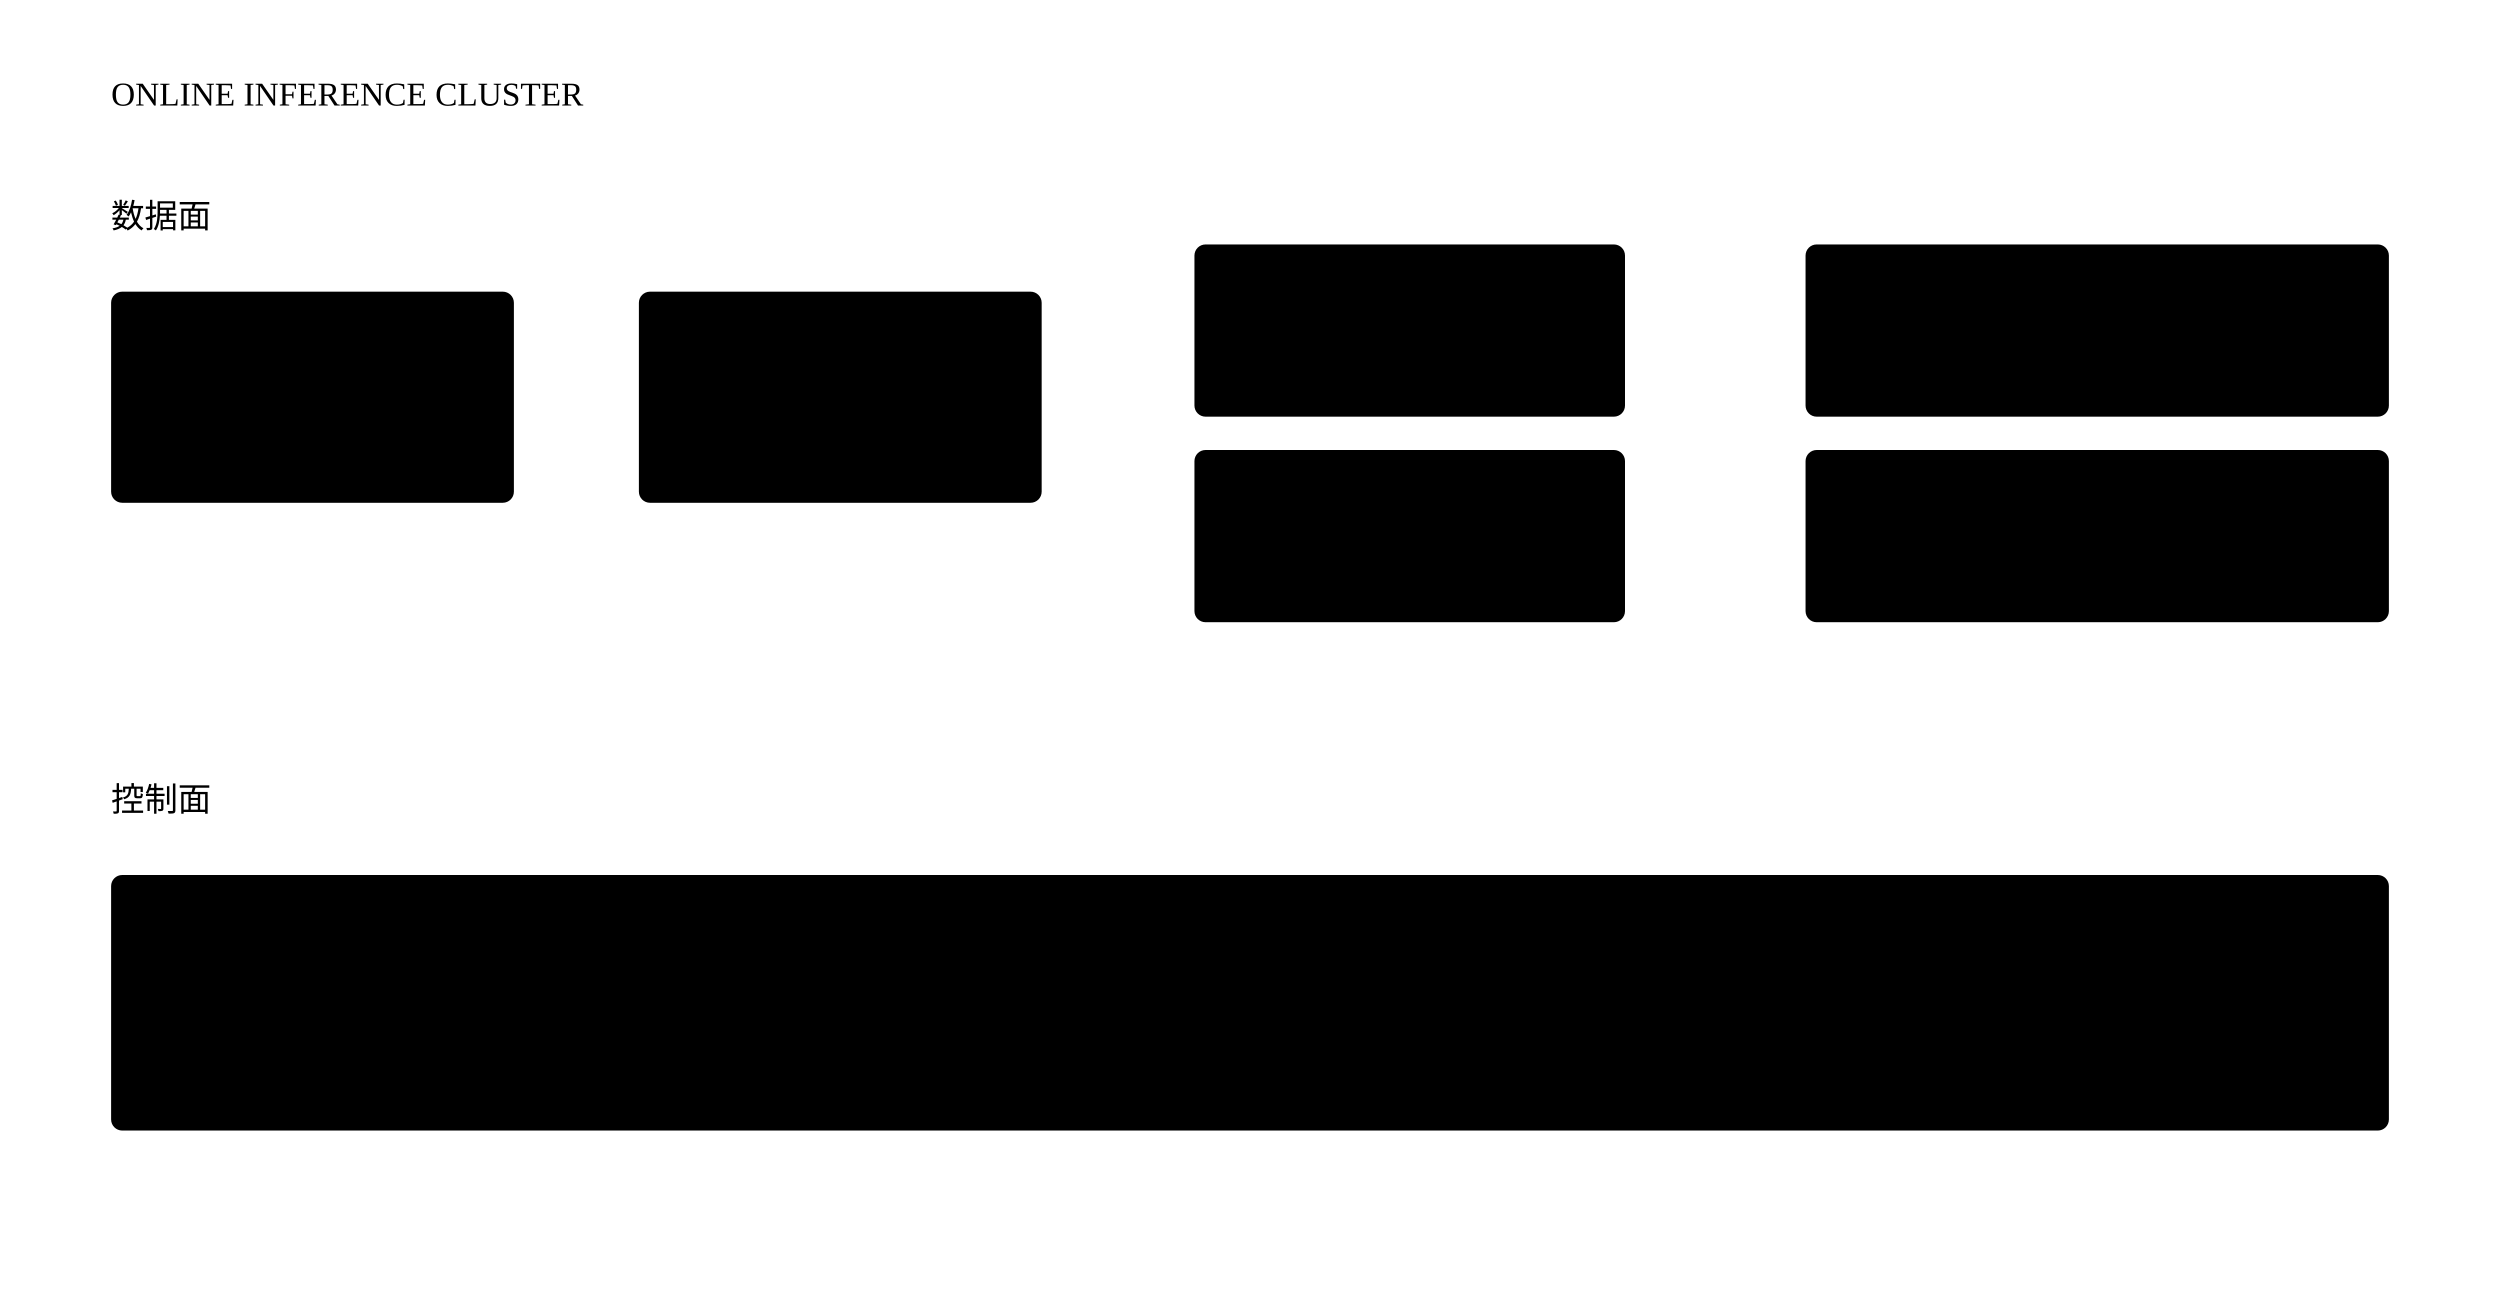
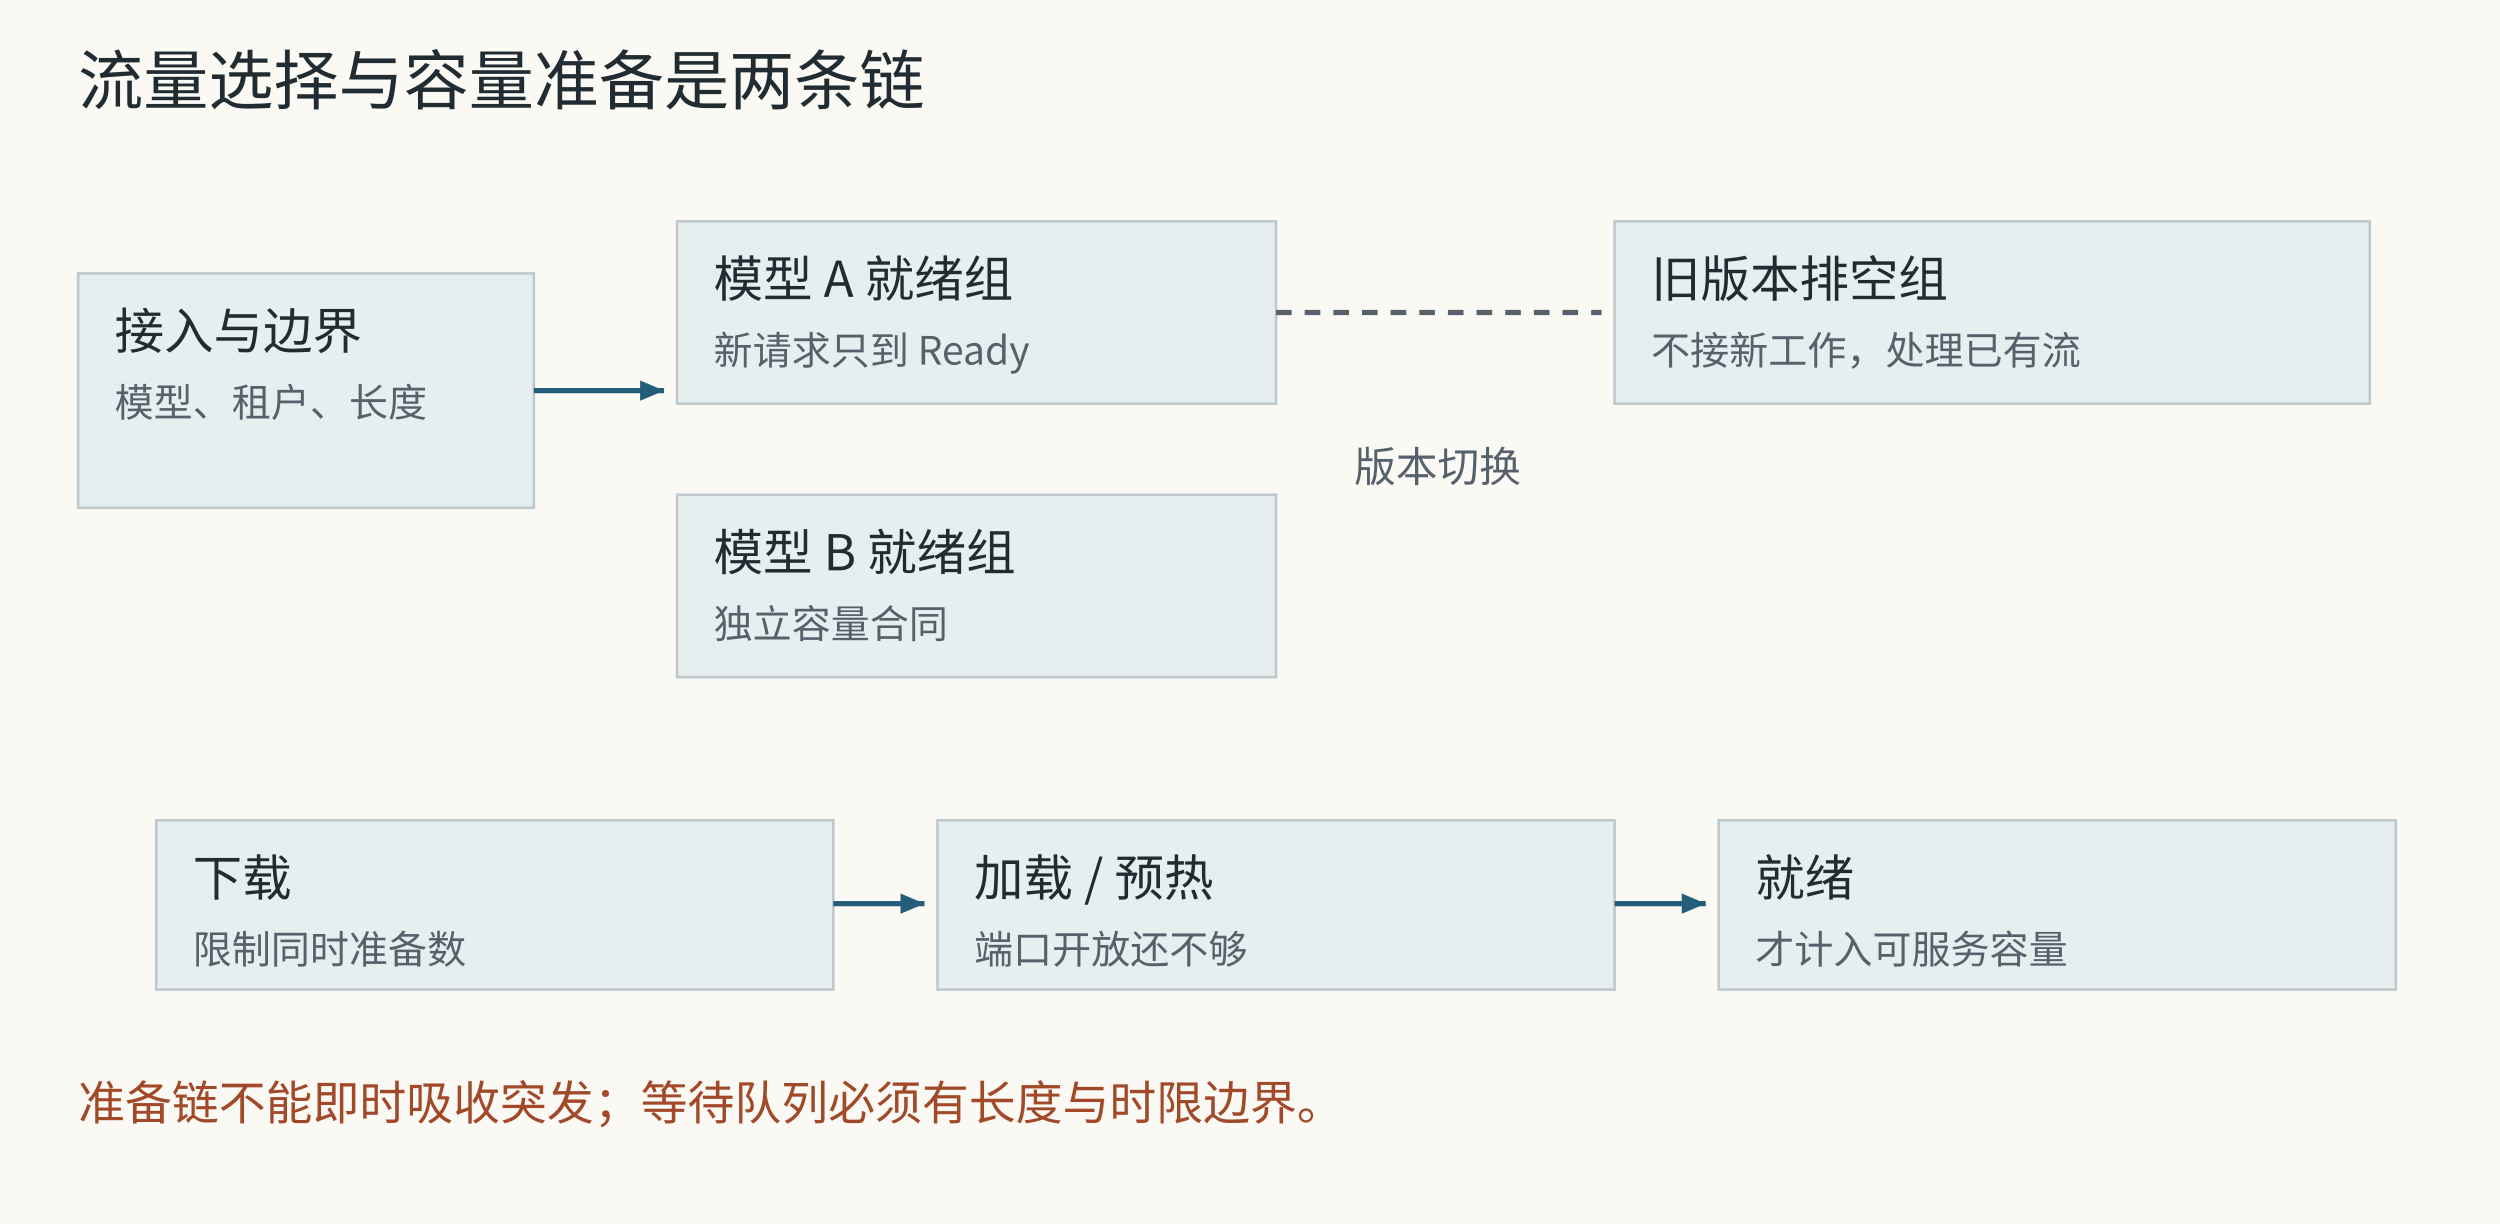
- <svg viewBox="0 0 900 470" role="img" aria-label="在线推理服务的控制面与数据面">
-   <text x="40" y="38" class="eyebrow">ONLINE INFERENCE CLUSTER</text>
-   <text x="40" y="82" class="label accent">数据面</text>
-   <g class="box">
-     <rect x="40" y="105" width="145" height="76" rx="4" />
-     <rect x="230" y="105" width="145" height="76" rx="4" />
-     <rect x="430" y="88" width="155" height="62" rx="4" />
-     <rect x="430" y="162" width="155" height="62" rx="4" />
-     <rect x="650" y="88" width="210" height="62" rx="4" />
-     <rect x="650" y="162" width="210" height="62" rx="4" />
-   </g>
-   <g class="label center">
-     <text x="112" y="138">Client</text>
-     <text x="302" y="138">Gateway</text>
-     <text x="507" y="126">Replica A</text>
-     <text x="507" y="200">Replica B</text>
-     <text x="755" y="126">GPU worker group A</text>
-     <text x="755" y="200">GPU worker group B</text>
-   </g>
-   <g class="flow">
-     <path d="M185 143H230" />
-     <path d="M375 143L430 119" />
-     <path d="M375 143L430 193" />
-     <path d="M585 119H650" />
-     <path d="M585 193H650" />
-   </g>
-   <text x="40" y="292" class="label accent">控制面</text>
-   <g class="box soft">
-     <rect x="40" y="315" width="820" height="92" rx="4" />
-   </g>
-   <g class="small center">
-     <text x="175" y="352">Deployment / Operator</text>
-     <text x="450" y="352">Autoscaler</text>
-     <text x="720" y="352">Metrics / Rollout</text>
-     <text x="175" y="378">期望副本与版本</text>
-     <text x="450" y="378">队列 + SLO + GPU 容量</text>
-     <text x="720" y="378">健康、延迟、成本</text>
+ <svg xmlns="http://www.w3.org/2000/svg" viewBox="0 0 960 470" role="img" aria-label="流量选择与容量准备是两条链">
+   <rect width="960" height="470" fill="#faf9f4" />
+   <g font-family="Noto Sans CJK SC,system-ui,sans-serif">
+     <text x="30" y="40" font-size="25" fill="#202b32" text-anchor="start">流量选择与容量准备是两条链</text>
+     <rect x="30" y="105" width="175" height="90" fill="#e7eef0" stroke="#bfc8cc" />
+     <text x="44" y="134" font-size="19" fill="#202b32" text-anchor="start">接入与边界</text>
+     <text x="44" y="160" font-size="15" fill="#56616b" text-anchor="start">模型、租户、长度</text>
+     <path d="M205 150 L255 150" stroke="#245d79" stroke-width="2" fill="none" />
+     <polygon points="255.0,150.0 245.8,153.9 245.8,146.1" fill="#245d79" />
+     <rect x="260" y="85" width="230" height="70" fill="#e7eef0" stroke="#bfc8cc" />
+     <text x="274" y="114" font-size="19" fill="#202b32" text-anchor="start">模型 A 就绪组</text>
+     <text x="274" y="140" font-size="15" fill="#56616b" text-anchor="start">新请求只到 Ready</text>
+     <rect x="260" y="190" width="230" height="70" fill="#e7eef0" stroke="#bfc8cc" />
+     <text x="274" y="219" font-size="19" fill="#202b32" text-anchor="start">模型 B 就绪组</text>
+     <text x="274" y="245" font-size="15" fill="#56616b" text-anchor="start">独立容量合同</text>
+     <rect x="620" y="85" width="290" height="70" fill="#e7eef0" stroke="#bfc8cc" />
+     <text x="634" y="114" font-size="19" fill="#202b32" text-anchor="start">旧版本排空组</text>
+     <text x="634" y="140" font-size="15" fill="#56616b" text-anchor="start">不接新工作，处理已有流</text>
+     <path d="M490 120 L615 120" stroke="#56616b" stroke-width="2" fill="none" stroke-dasharray="6 5" />
+     <text x="520" y="185" font-size="16" fill="#56616b" text-anchor="start">版本切换</text>
+     <rect x="60" y="315" width="260" height="65" fill="#e7eef0" stroke="#bfc8cc" />
+     <text x="74" y="344" font-size="19" fill="#202b32" text-anchor="start">下载</text>
+     <text x="74" y="370" font-size="15" fill="#56616b" text-anchor="start">限制同时准备数</text>
+     <path d="M320 347 L355 347" stroke="#245d79" stroke-width="2" fill="none" />
+     <polygon points="355.0,347.0 345.8,350.9 345.8,343.1" fill="#245d79" />
+     <rect x="360" y="315" width="260" height="65" fill="#e7eef0" stroke="#bfc8cc" />
+     <text x="374" y="344" font-size="19" fill="#202b32" text-anchor="start">加载 / 预热</text>
+     <text x="374" y="370" font-size="15" fill="#56616b" text-anchor="start">端口开放还不够</text>
+     <path d="M620 347 L655 347" stroke="#245d79" stroke-width="2" fill="none" />
+     <polygon points="655.0,347.0 645.8,350.9 645.8,343.1" fill="#245d79" />
+     <rect x="660" y="315" width="260" height="65" fill="#e7eef0" stroke="#bfc8cc" />
+     <text x="674" y="344" font-size="19" fill="#202b32" text-anchor="start">就绪</text>
+     <text x="674" y="370" font-size="15" fill="#56616b" text-anchor="start">才计入可服务容量</text>
+     <text x="30" y="430" font-size="18" fill="#a14929" text-anchor="start">准备链不能即时吸收突发；等待队列必须有长度与时限边界。</text>
  </g>
</svg>
